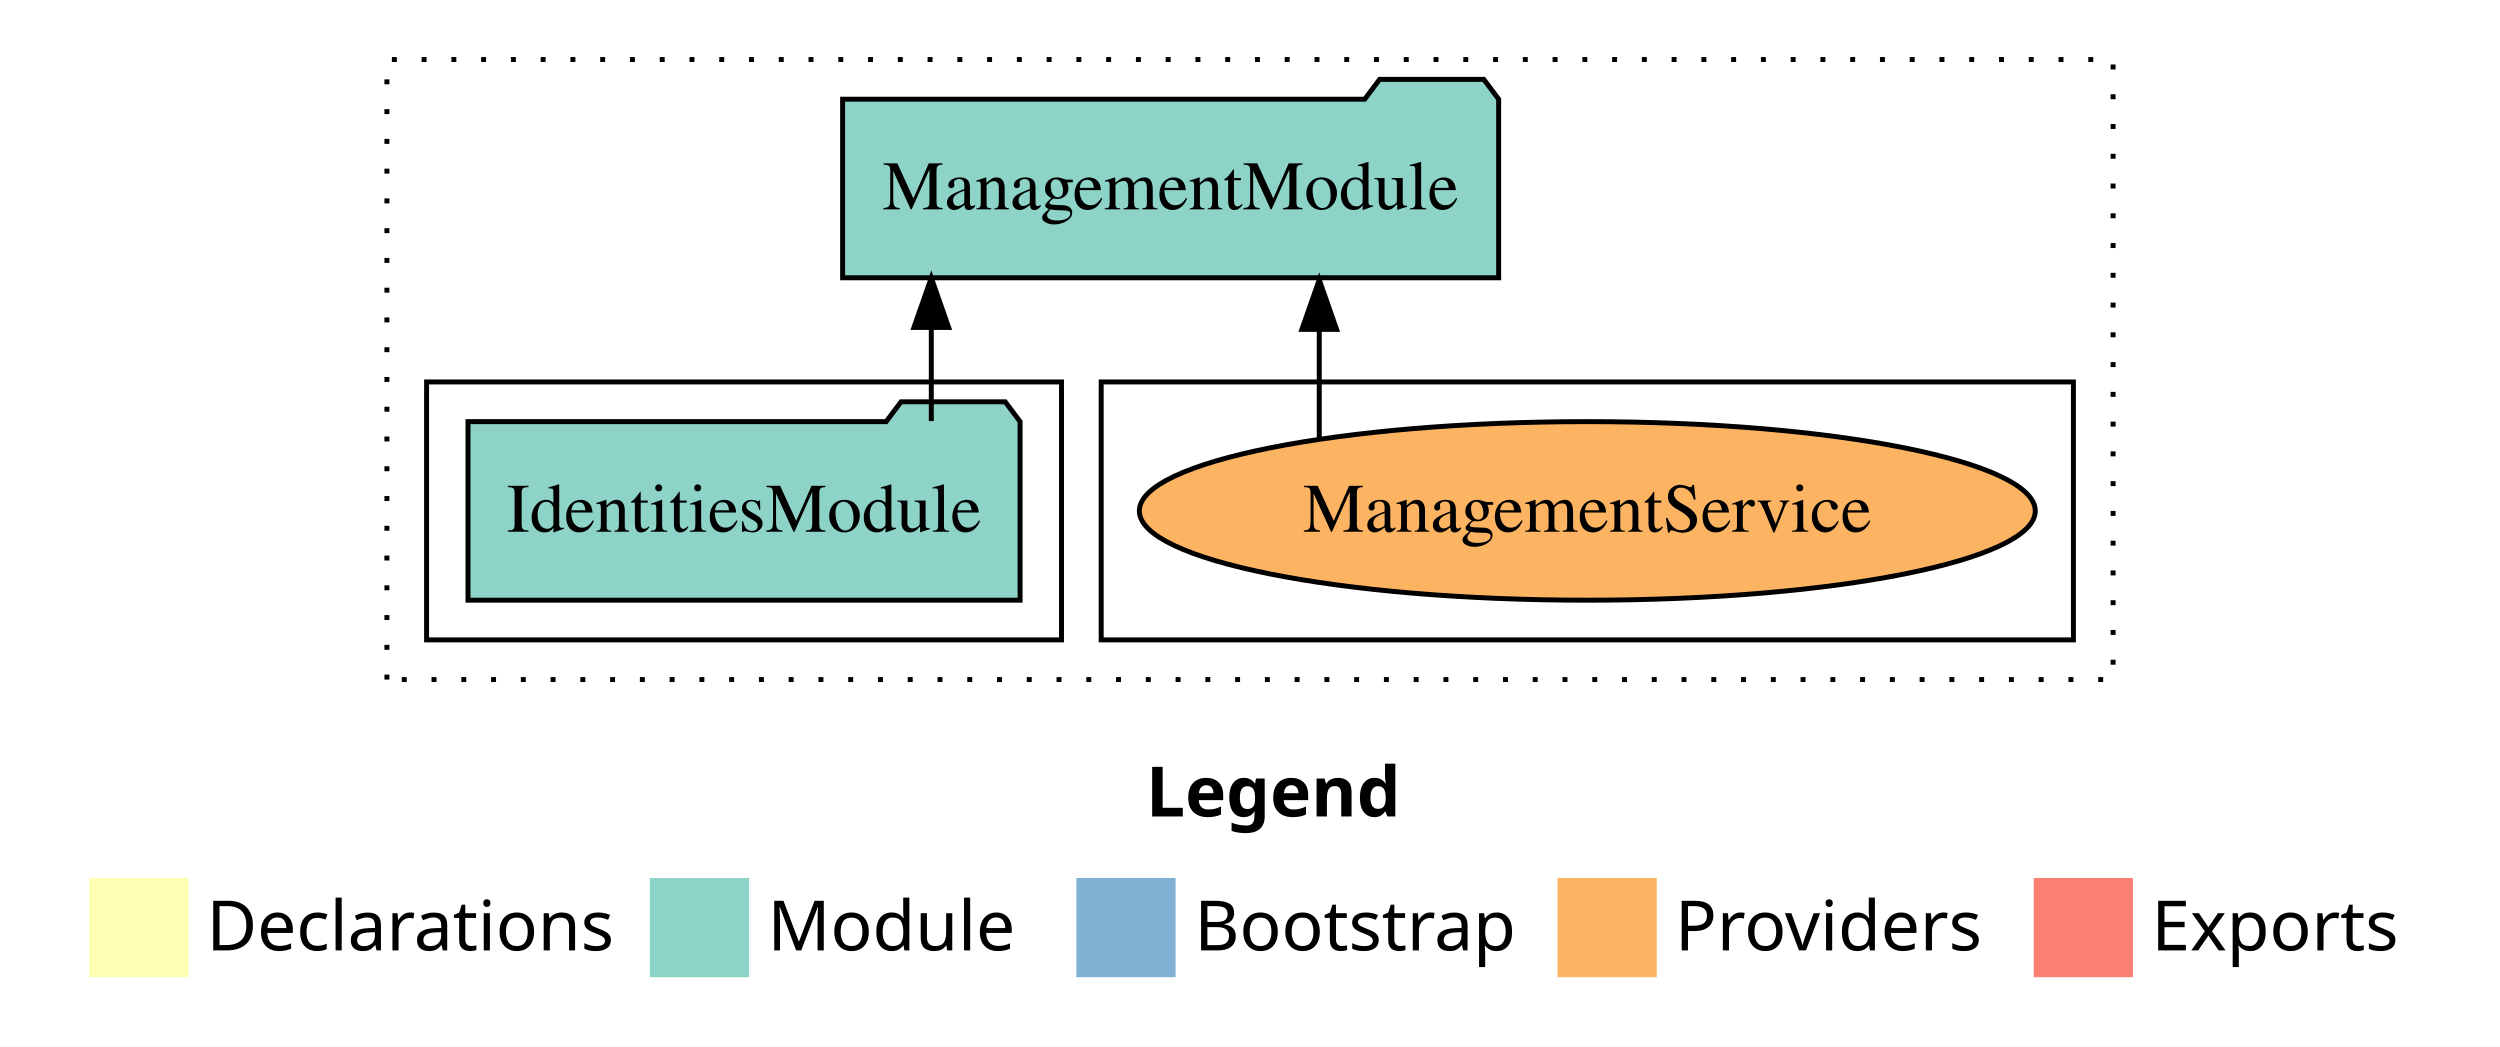
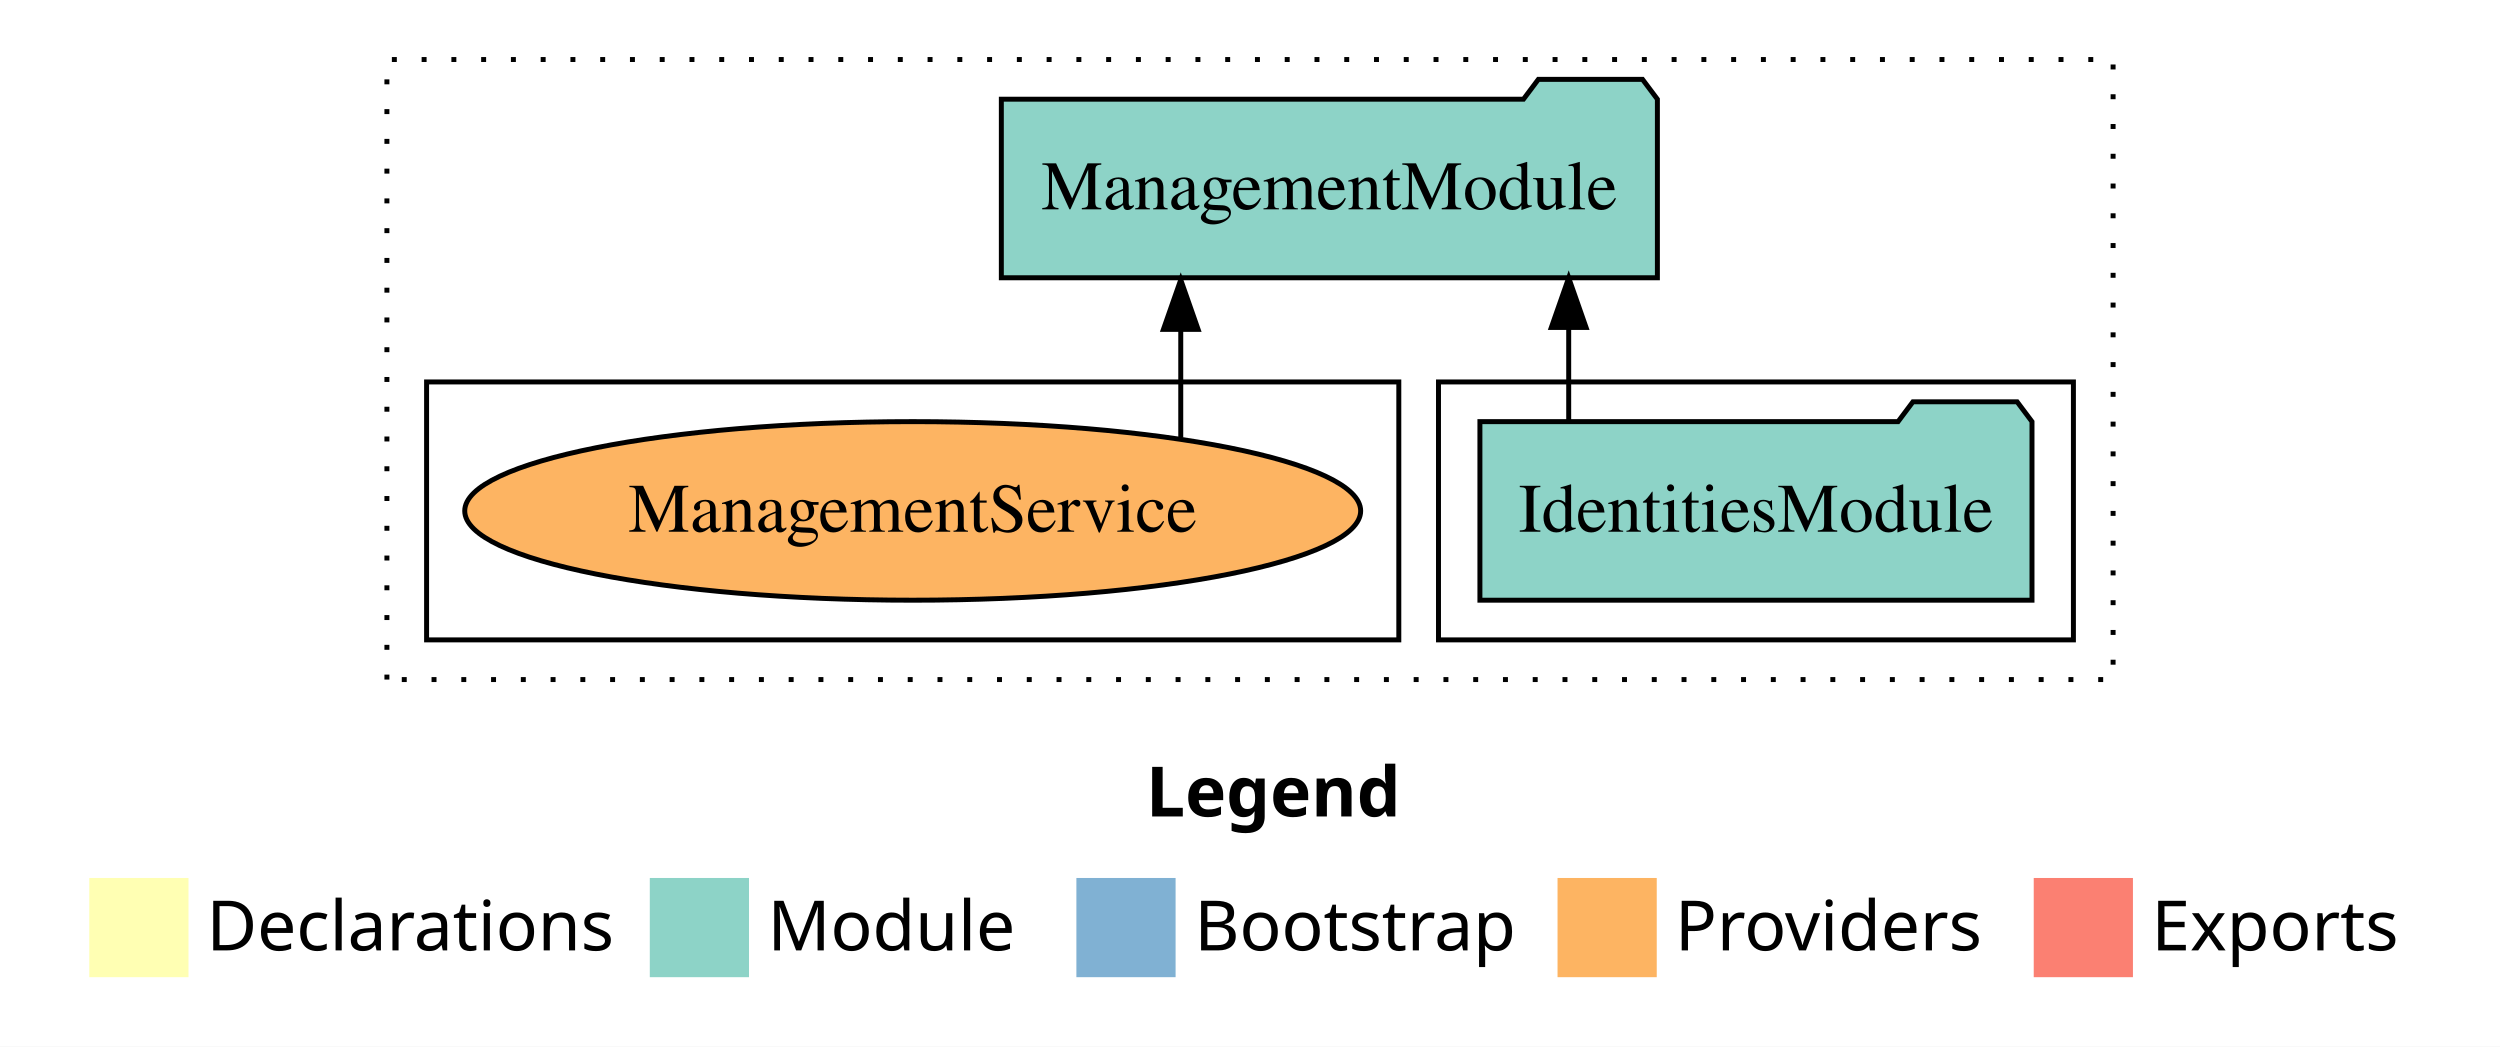
<svg xmlns="http://www.w3.org/2000/svg" width="504pt" height="211pt" viewBox="0.00 0.00 504.00 211.00">
  <g id="graph0" class="graph" transform="scale(1 1) rotate(0) translate(4 207)">
    <polygon fill="white" stroke="transparent" points="-4,4 -4,-207 500,-207 500,4 -4,4" />
    <text text-anchor="start" x="227.01" y="-42.4" font-family="Times-12" font-weight="bold" font-size="14.00">Legend</text>
    <polygon fill="#ffffb3" stroke="transparent" points="14,-10 14,-30 34,-30 34,-10 14,-10" />
    <text text-anchor="start" x="37.63" y="-15.4" font-family="Times-12" font-size="14.00">  Declarations</text>
    <polygon fill="#8dd3c7" stroke="transparent" points="127,-10 127,-30 147,-30 147,-10 127,-10" />
    <text text-anchor="start" x="150.73" y="-15.4" font-family="Times-12" font-size="14.00">  Module</text>
    <polygon fill="#80b1d3" stroke="transparent" points="213,-10 213,-30 233,-30 233,-10 213,-10" />
    <text text-anchor="start" x="236.78" y="-15.4" font-family="Times-12" font-size="14.00">  Bootstrap</text>
    <polygon fill="#fdb462" stroke="transparent" points="310,-10 310,-30 330,-30 330,-10 310,-10" />
    <text text-anchor="start" x="333.67" y="-15.4" font-family="Times-12" font-size="14.00">  Providers</text>
    <polygon fill="#fb8072" stroke="transparent" points="406,-10 406,-30 426,-30 426,-10 406,-10" />
    <text text-anchor="start" x="429.73" y="-15.4" font-family="Times-12" font-size="14.00">  Exports</text>
    <g id="clust1" class="cluster">
      <polygon fill="none" stroke="black" stroke-dasharray="1,5" points="74,-70 74,-195 422,-195 422,-70 74,-70" />
    </g>
+     <g id="clust3" class="cluster">
+       <polygon fill="none" stroke="black" points="286,-78 286,-130 414,-130 414,-78 286,-78" />
+     </g>
    <g id="clust6" class="cluster">
-       <polygon fill="none" stroke="black" points="218,-78 218,-130 414,-130 414,-78 218,-78" />
-     </g>
-     <g id="clust3" class="cluster">
-       <polygon fill="none" stroke="black" points="82,-78 82,-130 210,-130 210,-78 82,-78" />
+       <polygon fill="none" stroke="black" points="82,-78 82,-130 278,-130 278,-78 82,-78" />
    </g>
    <g id="node1" class="node">
-       <polygon fill="#8dd3c7" stroke="black" points="201.65,-122 198.65,-126 177.65,-126 174.65,-122 90.35,-122 90.35,-86 201.65,-86 201.65,-122" />
-       <text text-anchor="middle" x="146" y="-99.8" font-family="Times,serif" font-size="14.00">IdentitiesModule</text>
+       <polygon fill="#8dd3c7" stroke="black" points="405.65,-122 402.65,-126 381.65,-126 378.65,-122 294.35,-122 294.35,-86 405.65,-86 405.65,-122" />
+       <text text-anchor="middle" x="350" y="-99.8" font-family="Times,serif" font-size="14.00">IdentitiesModule</text>
    </g>
    <g id="node2" class="node">
-       <polygon fill="#8dd3c7" stroke="black" points="298.13,-187 295.13,-191 274.13,-191 271.13,-187 165.87,-187 165.87,-151 298.13,-151 298.13,-187" />
-       <text text-anchor="middle" x="232" y="-164.8" font-family="Times,serif" font-size="14.00">ManagementModule</text>
+       <polygon fill="#8dd3c7" stroke="black" points="330.13,-187 327.13,-191 306.13,-191 303.13,-187 197.87,-187 197.87,-151 330.13,-151 330.13,-187" />
+       <text text-anchor="middle" x="264" y="-164.8" font-family="Times,serif" font-size="14.00">ManagementModule</text>
    </g>
    <g id="edge1" class="edge">
-       <path fill="none" stroke="black" d="M183.75,-122.11C183.75,-122.11 183.75,-140.99 183.75,-140.99" />
-       <polygon fill="black" stroke="black" points="180.25,-140.99 183.75,-150.99 187.25,-140.99 180.25,-140.99" />
+       <path fill="none" stroke="black" d="M312.25,-122.11C312.25,-122.11 312.25,-140.99 312.25,-140.99" />
+       <polygon fill="black" stroke="black" points="308.75,-140.99 312.25,-150.99 315.75,-140.99 308.75,-140.99" />
    </g>
    <g id="node3" class="node">
-       <ellipse fill="#fdb462" stroke="black" cx="316" cy="-104" rx="90.31" ry="18" />
-       <text text-anchor="middle" x="316" y="-99.8" font-family="Times,serif" font-size="14.00">ManagementService</text>
+       <ellipse fill="#fdb462" stroke="black" cx="180" cy="-104" rx="90.31" ry="18" />
+       <text text-anchor="middle" x="180" y="-99.8" font-family="Times,serif" font-size="14.00">ManagementService</text>
    </g>
    <g id="edge2" class="edge">
-       <path fill="none" stroke="black" d="M261.96,-118.75C261.96,-118.75 261.96,-140.59 261.96,-140.59" />
-       <polygon fill="black" stroke="black" points="258.46,-140.59 261.96,-150.59 265.46,-140.59 258.46,-140.59" />
+       <path fill="none" stroke="black" d="M234.04,-118.75C234.04,-118.75 234.04,-140.59 234.04,-140.59" />
+       <polygon fill="black" stroke="black" points="230.54,-140.59 234.04,-150.59 237.54,-140.59 230.54,-140.59" />
    </g>
  </g>
</svg>
